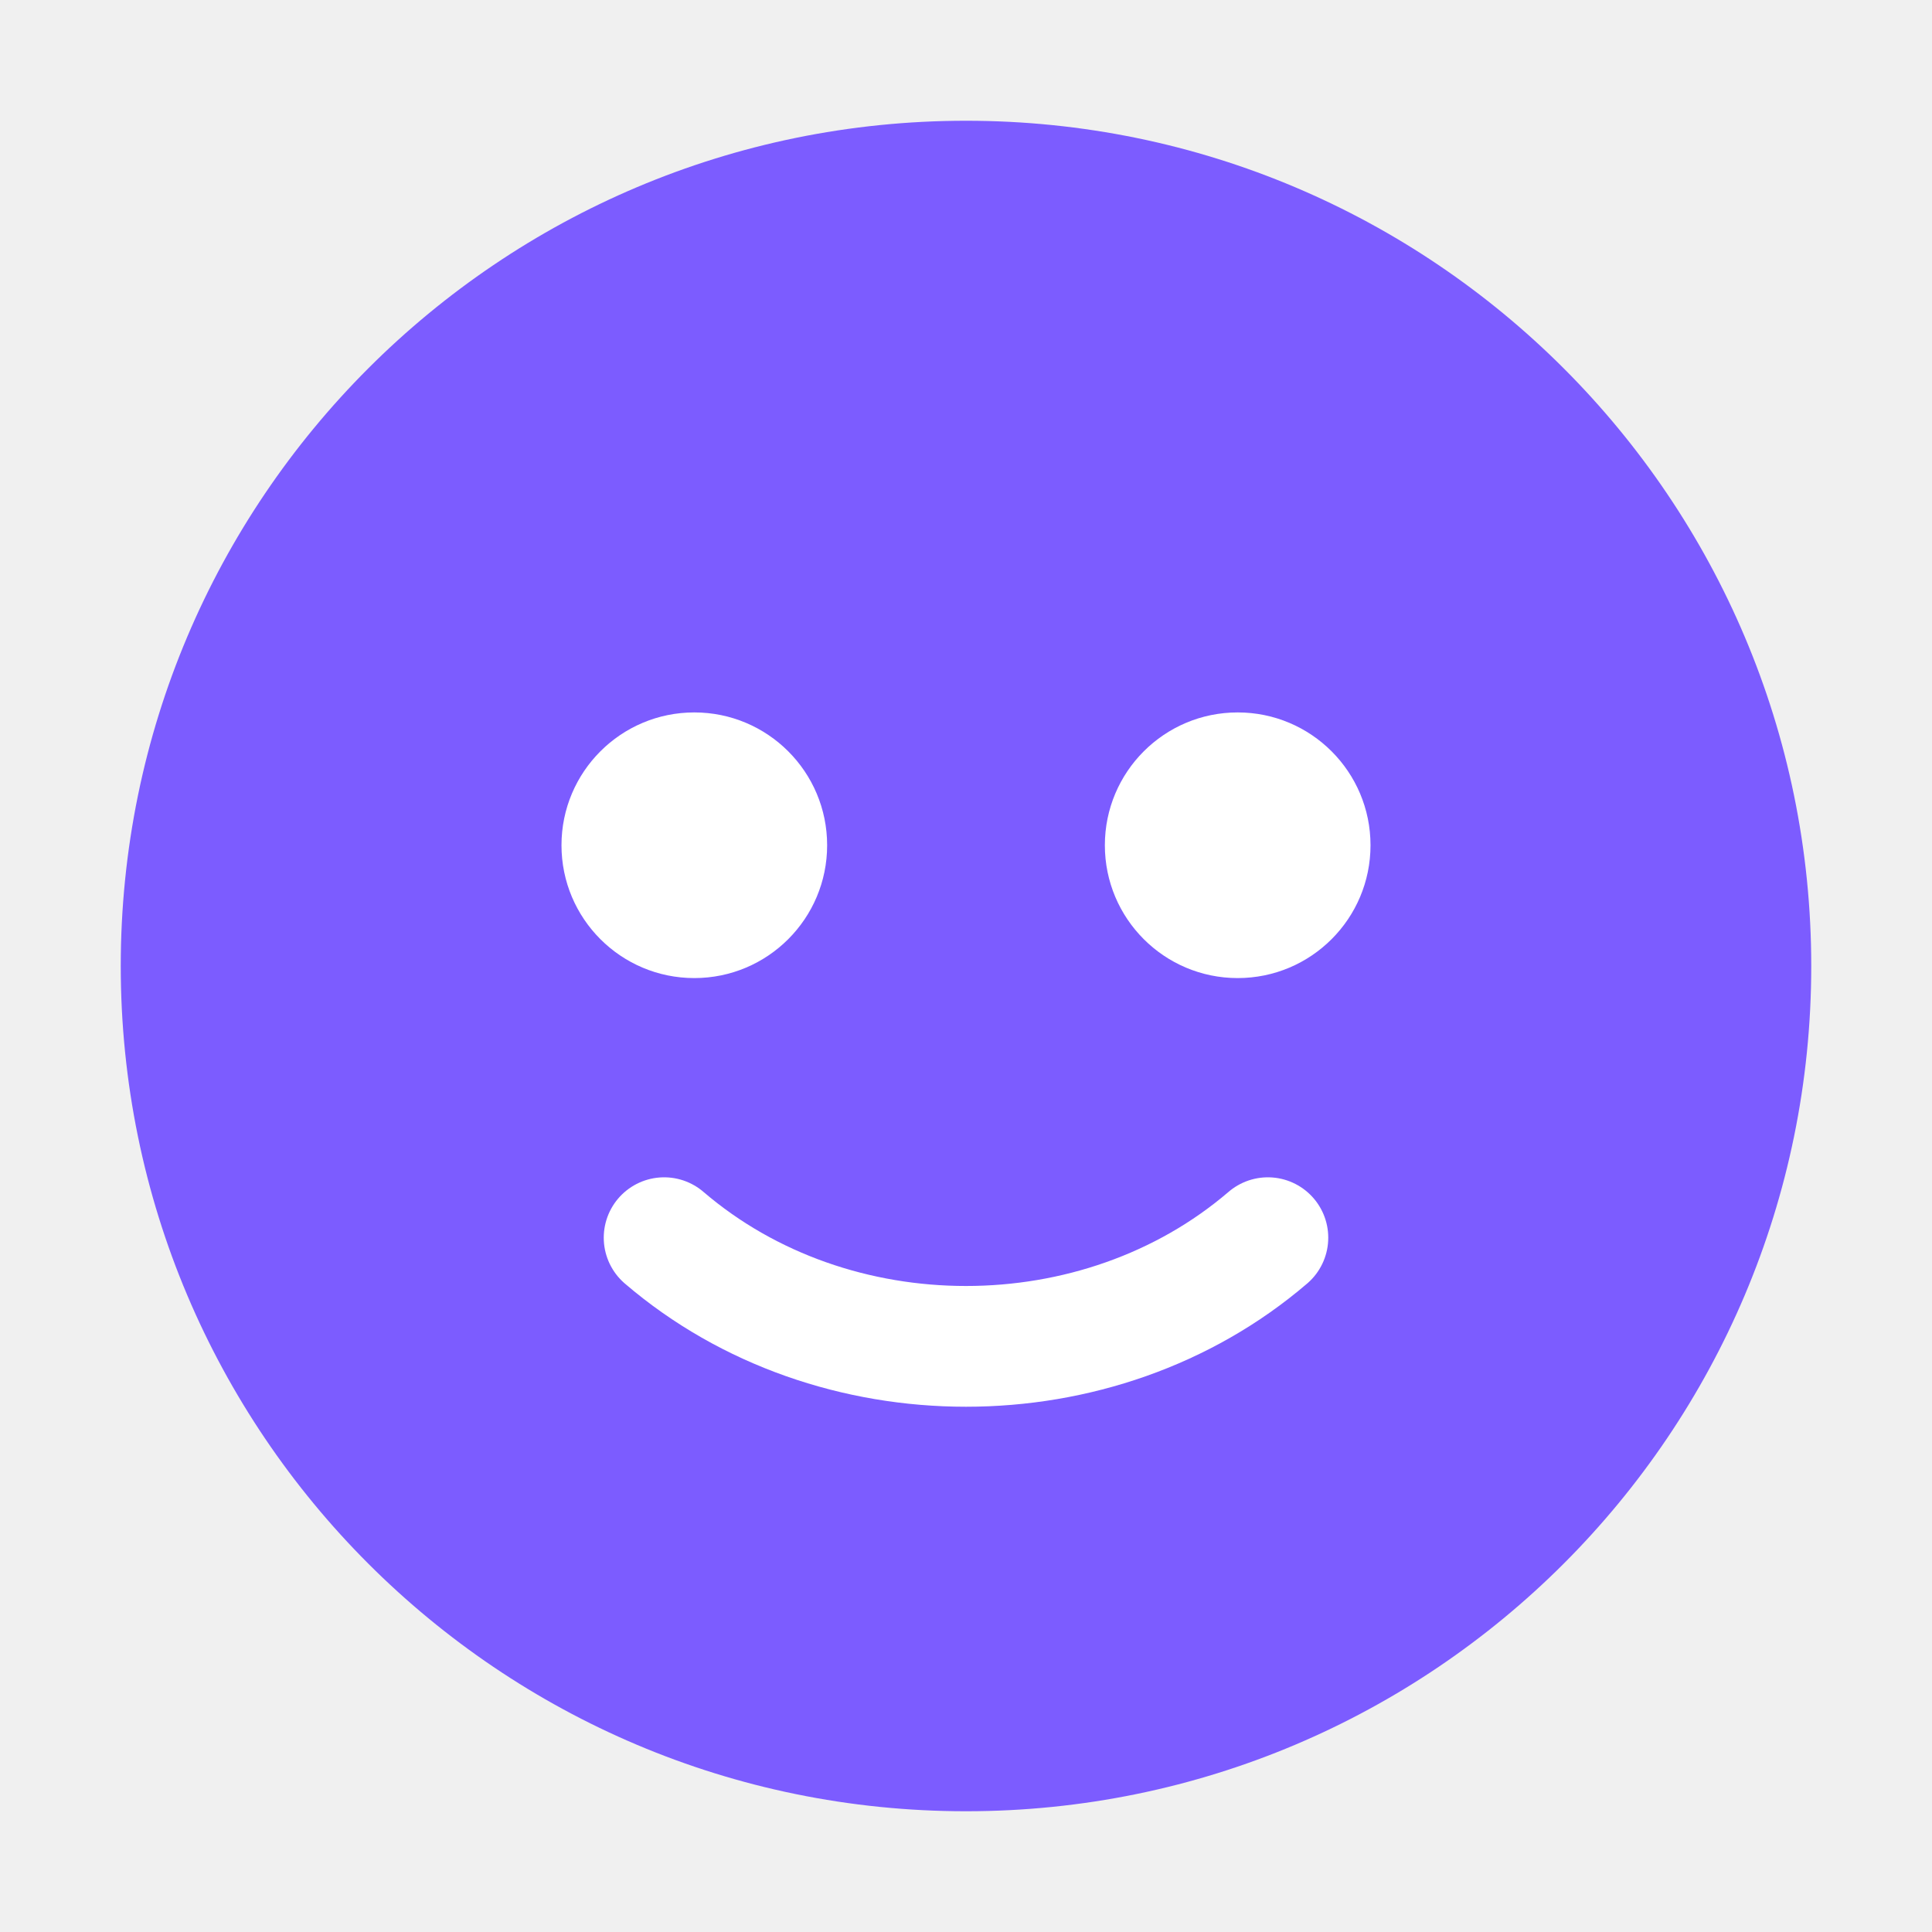
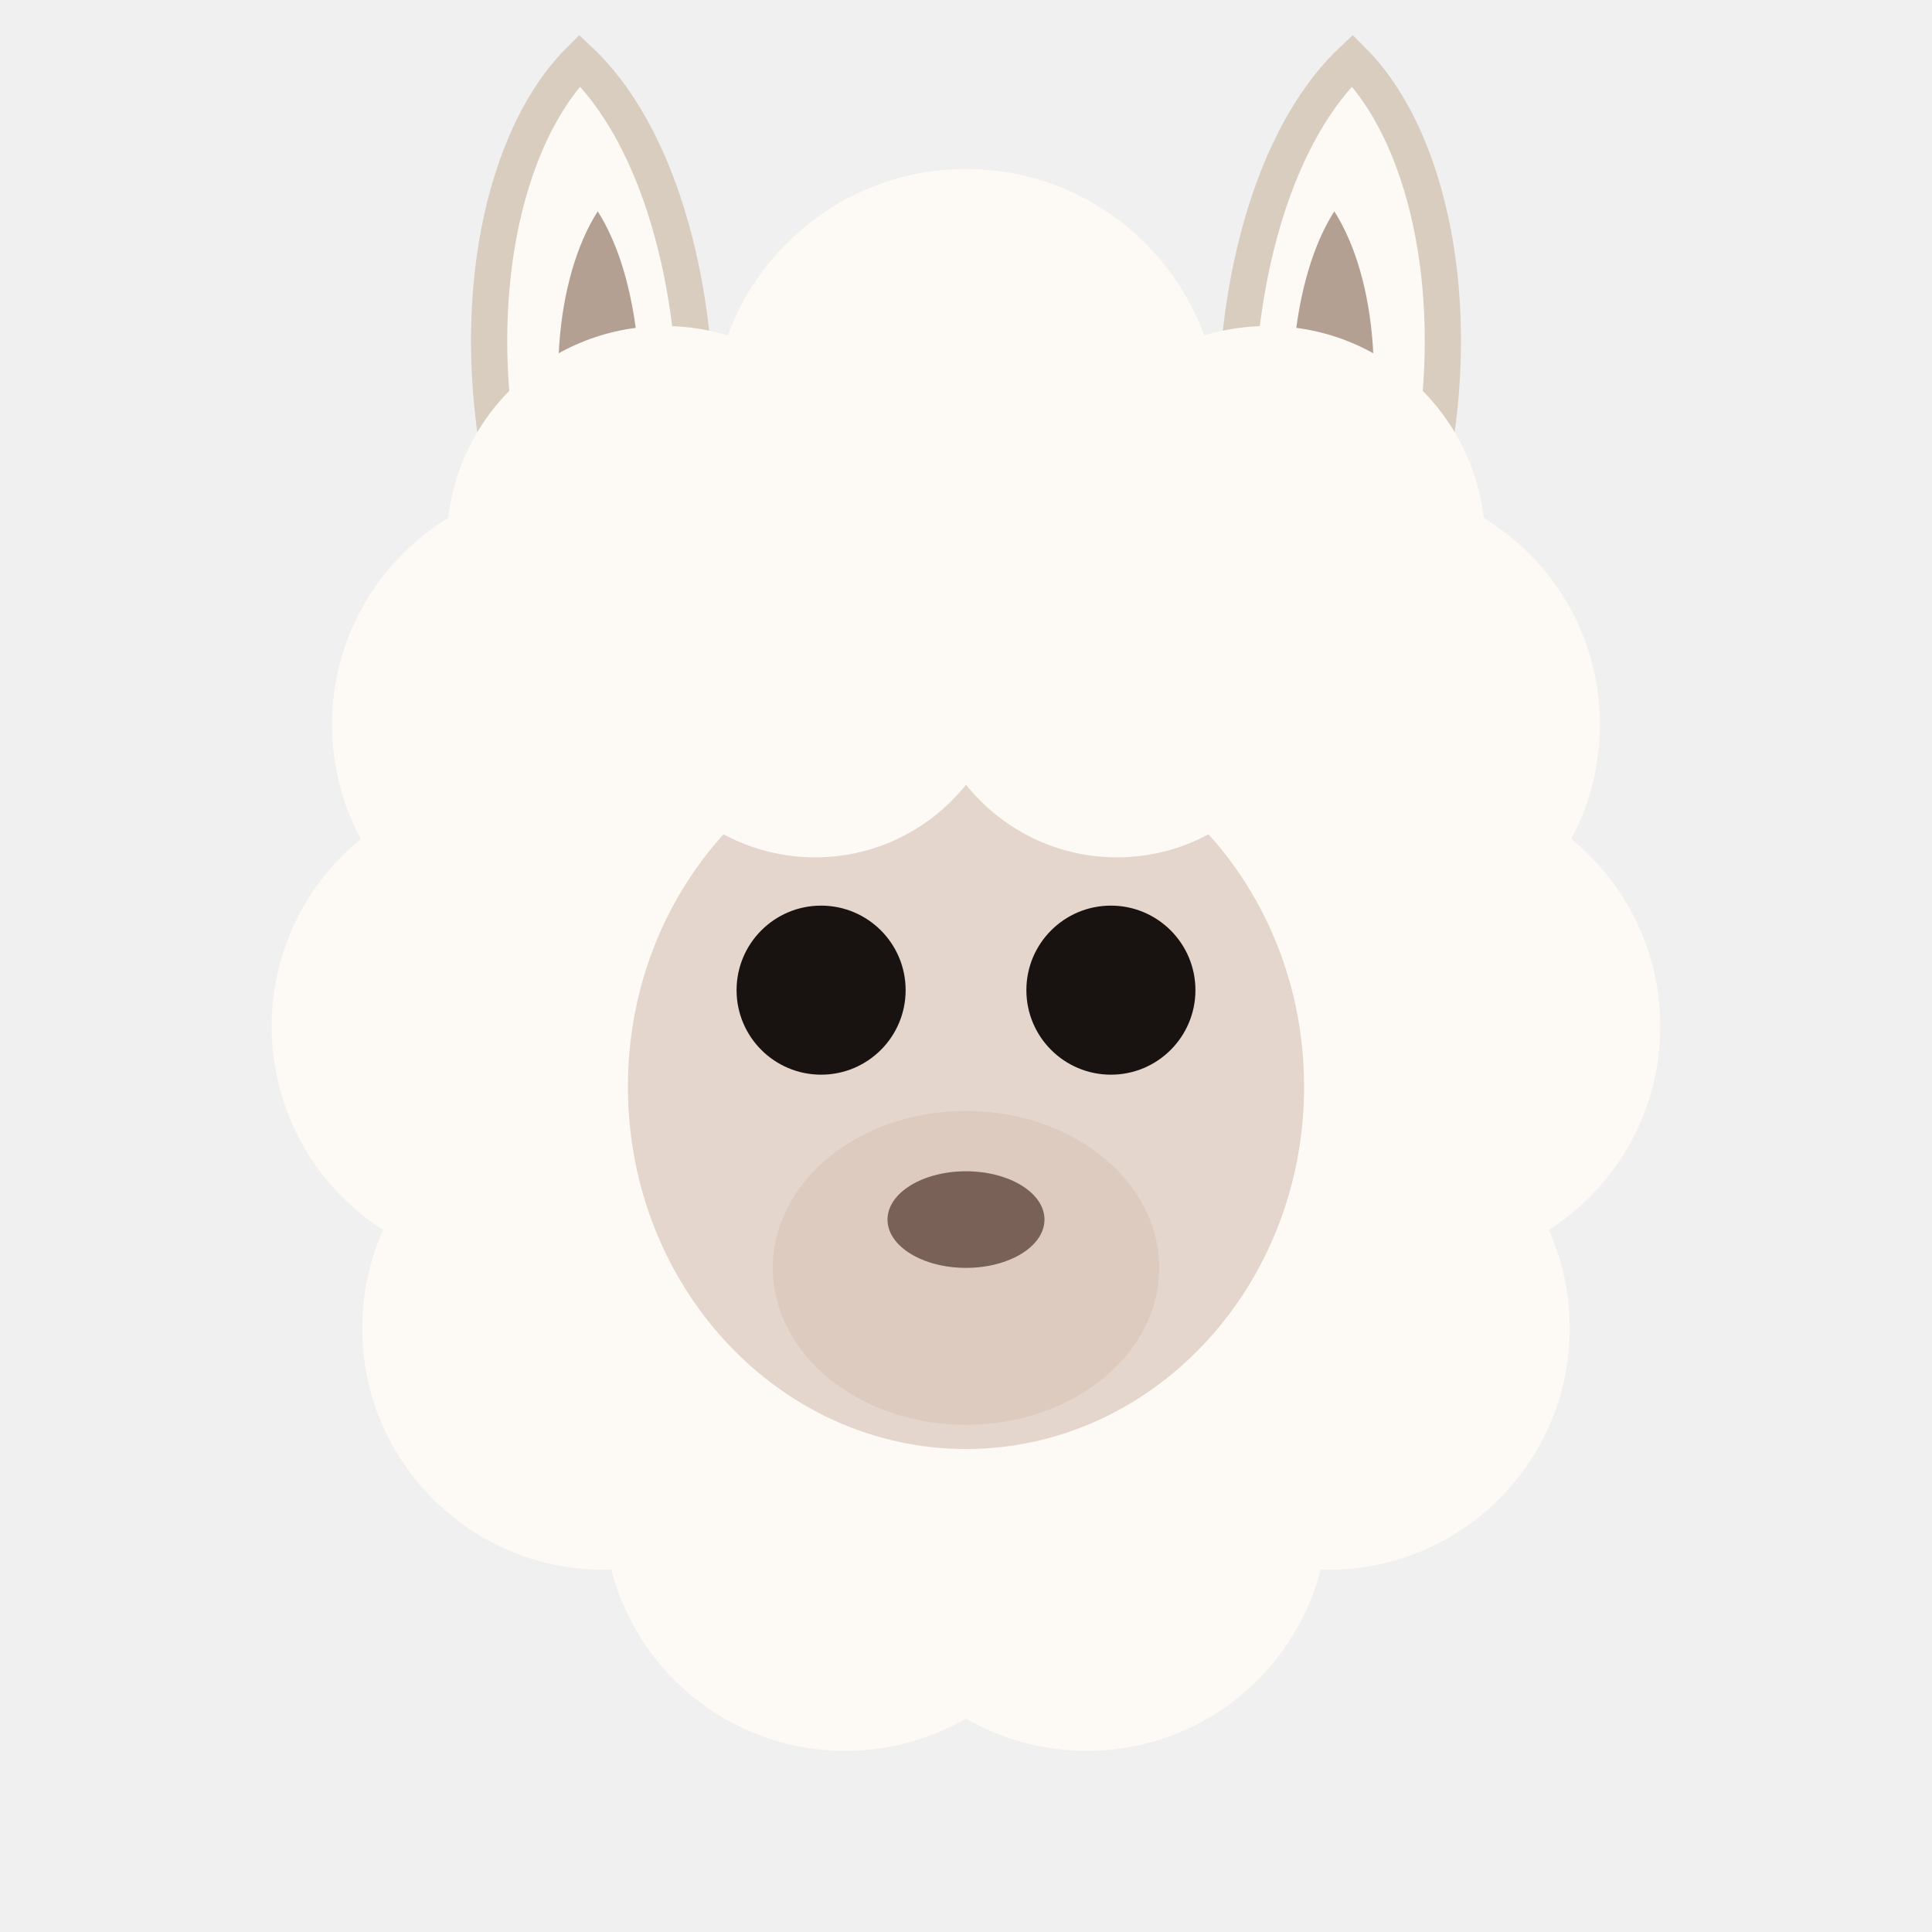
<svg xmlns="http://www.w3.org/2000/svg" viewBox="0 0 32 32">
-   <circle cx="16" cy="16" r="14" fill="#7c5cff" />
-   <circle cx="11.5" cy="14" r="2.2" fill="#fff" />
-   <circle cx="20.5" cy="14" r="2.2" fill="#fff" />
-   <path d="M11 20.5c2.8 2.4 7.2 2.4 10 0" stroke="#fff" stroke-width="2" fill="none" stroke-linecap="round" />
+   <g fill="#fdfaf5" stroke="#d9cdbf" stroke-width="0.6">
+     <path d="M9 10C7.5 6.5 8 2.6 9.6 1c1.7 1.6 2.4 5.4 1.6 9z" />
+     <path d="M23 10c1.5-3.5 1-7.4-.6-9-1.7 1.6-2.4 5.4-1.6 9z" />
+   </g>
+   <path d="M9.6 8.6c-.6-2-.4-4 .3-5.1.7 1.1.9 3.1.5 5.1z" fill="#b3a093" />
+   <path d="M22.4 8.6c.6-2 .4-4-.3-5.1-.7 1.1-.9 3.1-.5 5.1z" fill="#b3a093" />
+   <g fill="#fdfaf5">
+     <circle cx="9.5" cy="12" r="4" />
+     <circle cx="8.5" cy="17" r="4" />
+     <circle cx="10" cy="22" r="4" />
+     <circle cx="14" cy="25" r="4" />
+     <circle cx="18" cy="25" r="4" />
+     <circle cx="22" cy="22" r="4" />
+     <circle cx="23.5" cy="17" r="4" />
+     <circle cx="22.5" cy="12" r="4" />
+   </g>
+   <ellipse cx="16" cy="18" rx="5.6" ry="6" fill="#e4d6cc" />
+   <g fill="#fdfaf5">
+     <circle cx="11" cy="9" r="3.6" />
+     <circle cx="16" cy="7" r="4.2" />
+     <circle cx="21" cy="9" r="3.6" />
+     <circle cx="13.5" cy="11" r="3.2" />
+     <circle cx="18.5" cy="11" r="3.2" />
+   </g>
+   <circle cx="13.6" cy="16.4" r="1.4" fill="#181210" />
+   <circle cx="18.4" cy="16.4" r="1.4" fill="#181210" />
+   <ellipse cx="16" cy="21" rx="3.2" ry="2.6" fill="#ddcbbf" />
+   <ellipse cx="16" cy="20.2" rx="1.3" ry="0.8" fill="#7a6157" />
</svg>
